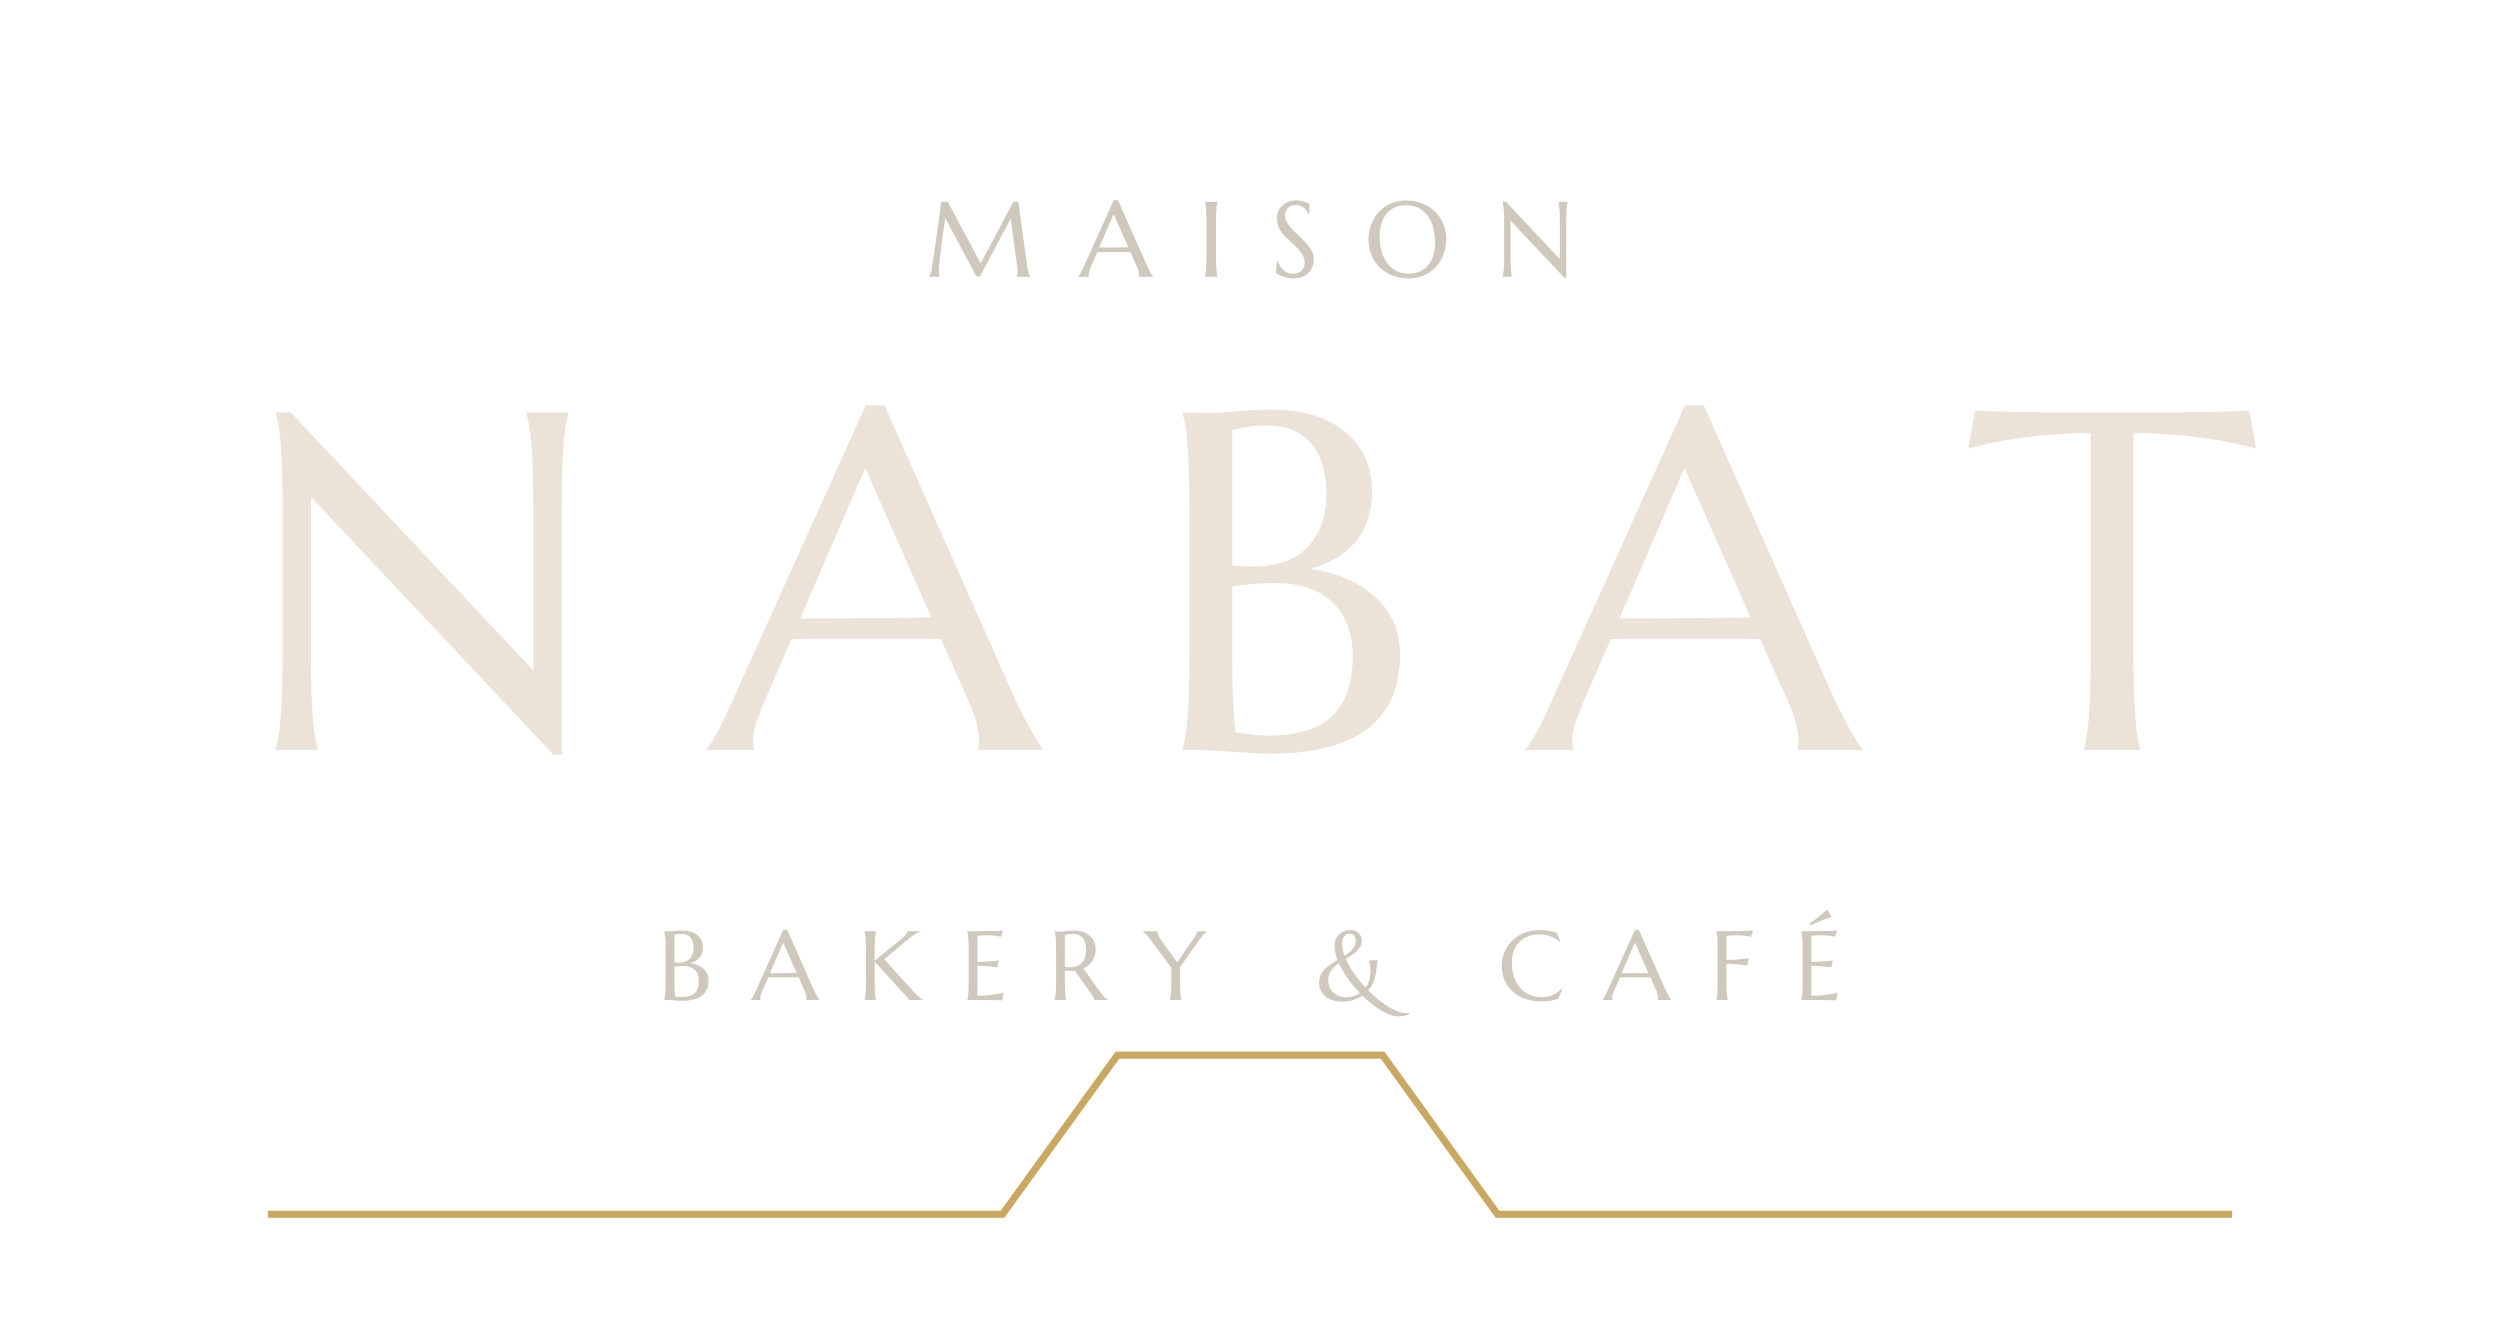
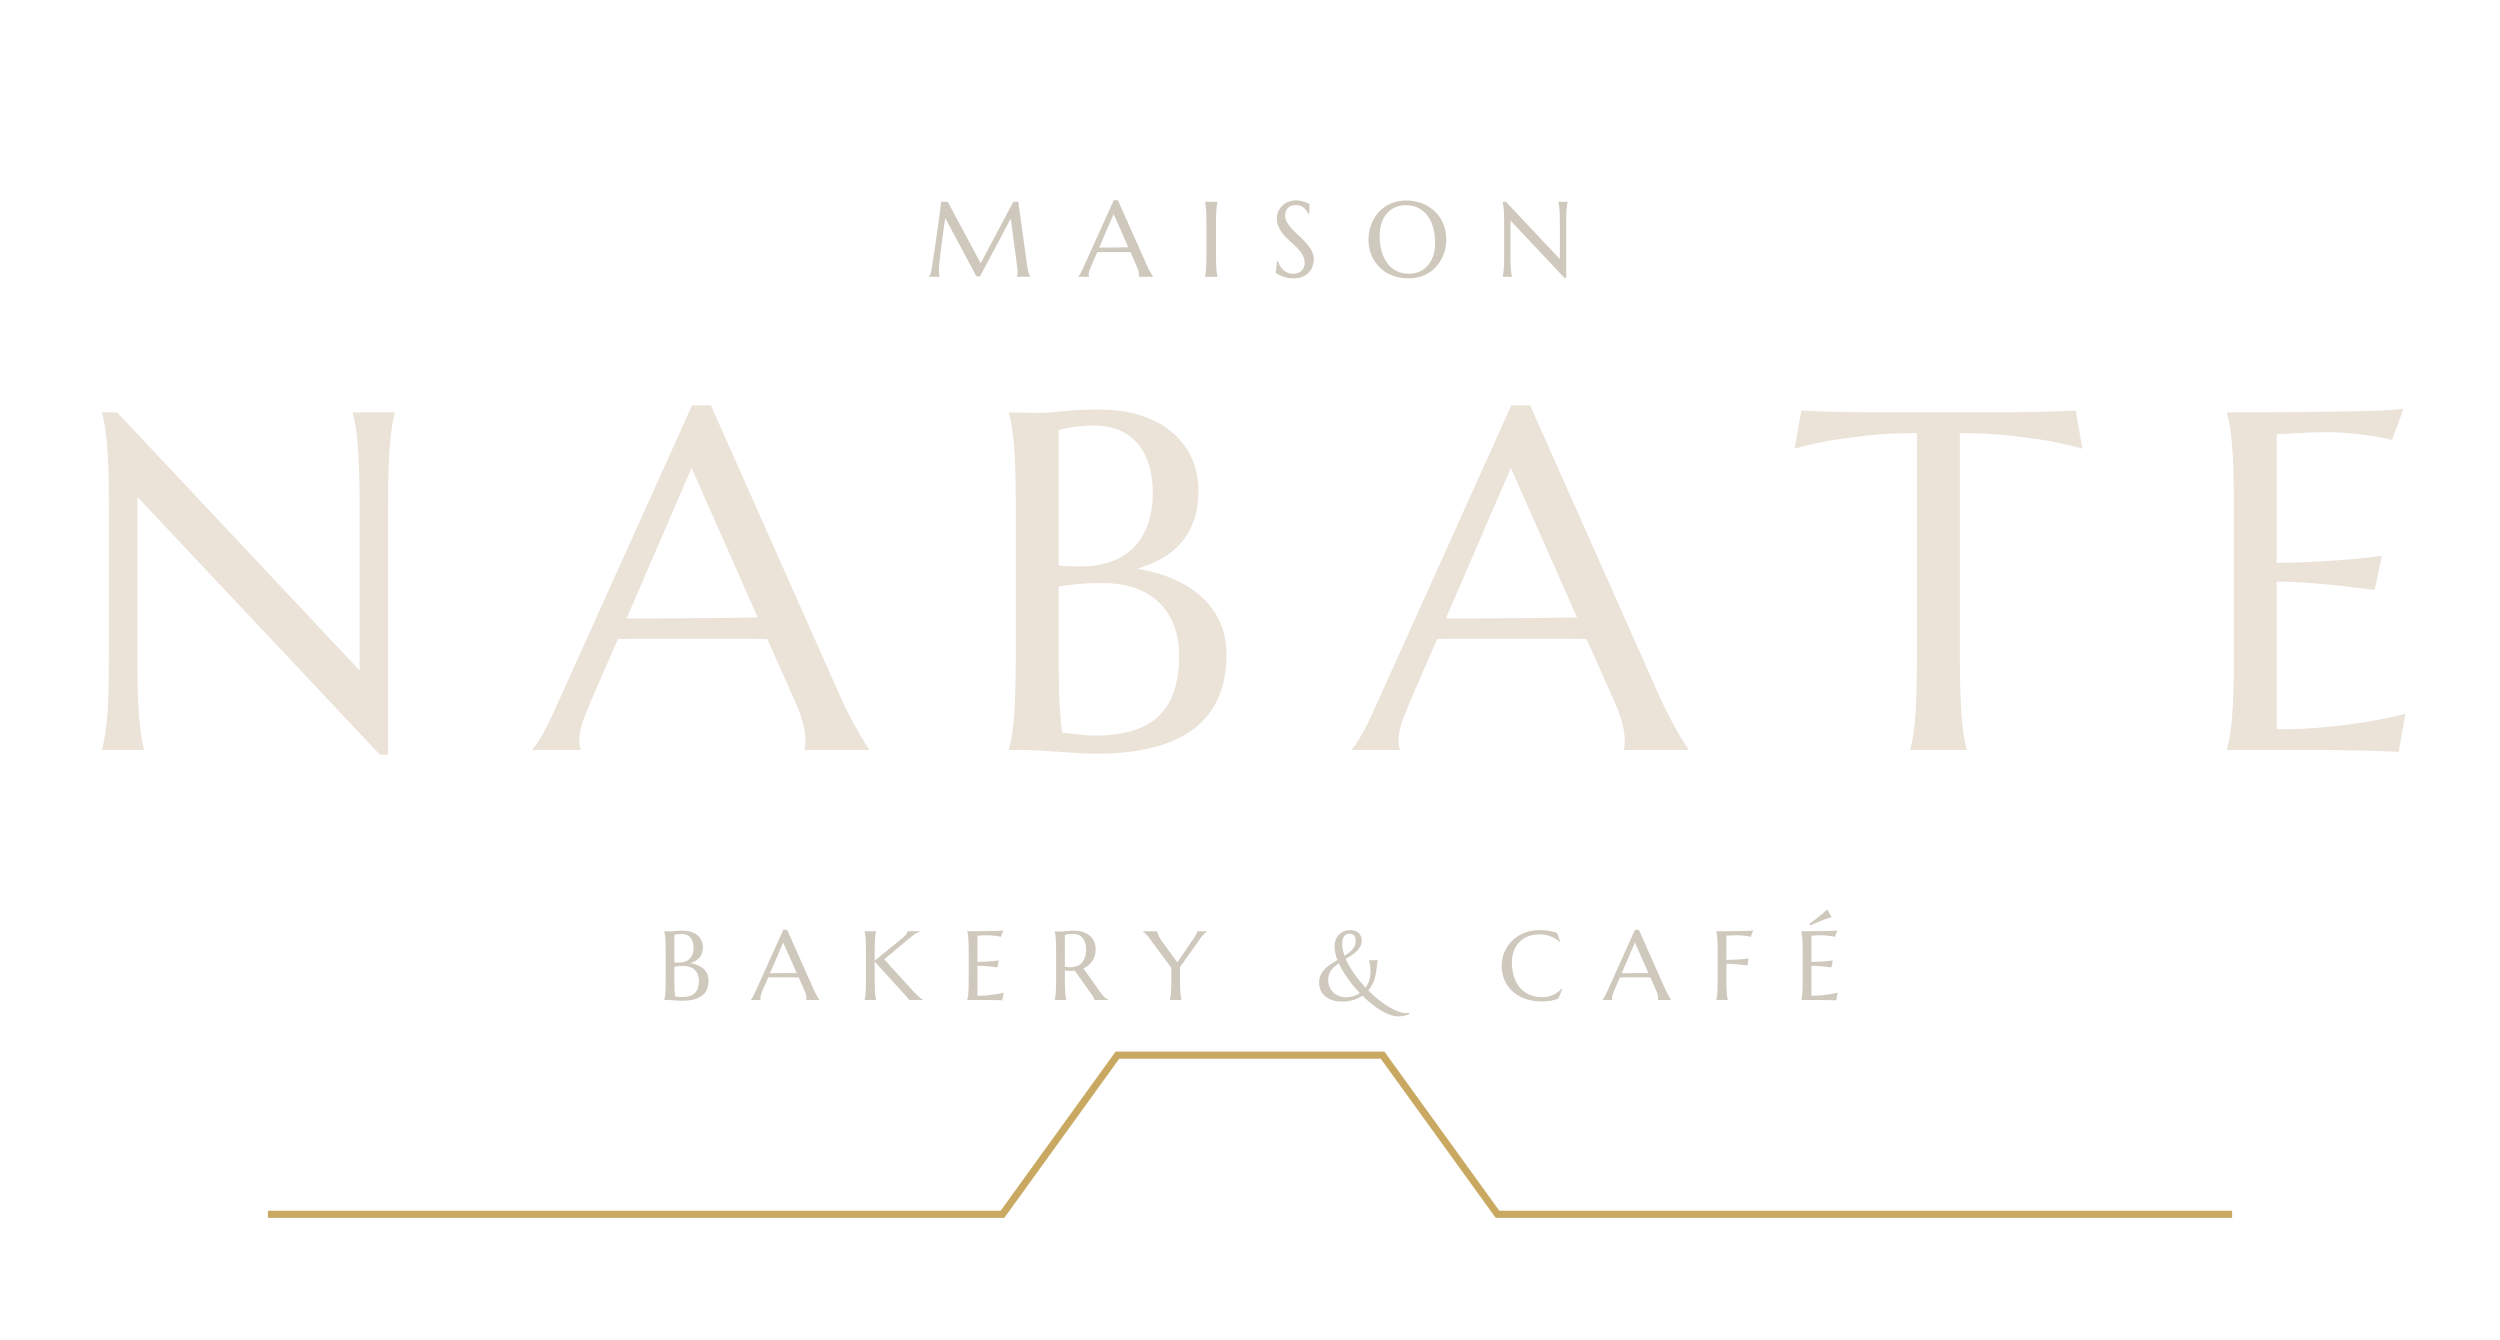
- <svg xmlns="http://www.w3.org/2000/svg" viewBox="0 0 560 300" role="img" aria-label="Maison NABAT">
+ <svg xmlns="http://www.w3.org/2000/svg" viewBox="0 0 560 300" role="img" aria-label="Maison NABATE">
  <path fill="#CFC8BC" d="M208.11 62L208.11 61.95Q208.24 61.77 208.40 61.40Q208.56 61.03 208.66 60.46L208.66 60.46Q208.79 59.64 208.94 58.62Q209.10 57.59 209.27 56.47Q209.44 55.34 209.61 54.17Q209.78 52.99 209.94 51.85Q210.10 50.70 210.25 49.64Q210.39 48.58 210.51 47.70Q210.63 46.82 210.70 46.17Q210.78 45.52 210.81 45.20L210.81 45.20L212.30 45.20L219.67 58.98L226.99 45.20L228.10 45.20L230.02 59.12Q230.10 59.77 230.20 60.24Q230.29 60.71 230.38 61.04Q230.48 61.38 230.57 61.60Q230.65 61.81 230.74 61.95L230.74 61.95L230.74 62L227.78 62L227.78 61.95Q227.84 61.82 227.89 61.53Q227.95 61.24 227.95 60.83L227.95 60.83Q227.95 60.68 227.93 60.52Q227.92 60.36 227.90 60.17L227.90 60.17L226.41 48.95L219.50 61.95L218.69 61.86L211.73 48.83Q211.32 51.61 211.01 53.96L211.01 53.96Q210.88 54.97 210.76 55.97Q210.63 56.97 210.53 57.84Q210.43 58.71 210.37 59.37Q210.31 60.03 210.31 60.35L210.31 60.35Q210.31 60.75 210.33 61.05Q210.36 61.36 210.38 61.57L210.38 61.57Q210.42 61.81 210.45 62L210.45 62L208.11 62ZM258.29 62L255.08 62L255.08 61.95Q255.10 61.89 255.11 61.78Q255.12 61.66 255.12 61.57L255.12 61.57Q255.12 61.20 255.02 60.76Q254.92 60.32 254.64 59.67L254.64 59.67L253.23 56.48Q252.57 56.46 251.48 56.46Q250.39 56.46 249.12 56.46L249.12 56.46Q248.20 56.46 247.34 56.46Q246.48 56.46 245.78 56.48L245.78 56.48L244.44 59.57Q244.26 60.01 244.06 60.52Q243.86 61.04 243.86 61.57L243.86 61.57Q243.86 61.72 243.89 61.82Q243.91 61.92 243.93 61.95L243.93 61.95L243.93 62L241.54 62L241.54 61.95Q241.75 61.73 242.07 61.16Q242.39 60.59 242.76 59.74L242.76 59.74L249.48 44.84L250.41 44.84L256.78 59.16Q257.00 59.67 257.24 60.14Q257.48 60.62 257.69 60.99Q257.90 61.37 258.07 61.63Q258.23 61.88 258.29 61.95L258.29 61.95L258.29 62ZM246.22 55.45L247.48 55.45Q248.16 55.45 248.88 55.44Q249.59 55.44 250.28 55.43Q250.96 55.43 251.60 55.42Q252.23 55.41 252.75 55.40L252.75 55.40L249.45 47.96L246.22 55.45ZM269.92 62L269.92 61.95Q269.99 61.71 270.04 61.34Q270.10 60.98 270.15 60.44Q270.20 59.90 270.22 59.16Q270.24 58.41 270.24 57.42L270.24 57.42L270.24 49.79Q270.24 48.79 270.22 48.05Q270.20 47.30 270.15 46.76Q270.10 46.21 270.04 45.85Q269.99 45.49 269.92 45.24L269.92 45.24L269.92 45.20L272.72 45.20L272.72 45.24Q272.65 45.49 272.58 45.85Q272.52 46.21 272.48 46.76Q272.43 47.30 272.41 48.05Q272.38 48.79 272.38 49.79L272.38 49.79L272.38 57.42Q272.38 58.41 272.41 59.16Q272.43 59.90 272.48 60.44Q272.52 60.98 272.58 61.34Q272.65 61.71 272.72 61.95L272.72 61.95L272.72 62L269.92 62ZM293.34 45.68L293.26 47.87L293.00 47.87Q292.91 47.60 292.70 47.26Q292.50 46.92 292.16 46.62Q291.83 46.32 291.36 46.12Q290.88 45.92 290.24 45.92L290.24 45.92Q289.66 45.92 289.22 46.10Q288.77 46.27 288.47 46.59Q288.17 46.91 288.02 47.34Q287.87 47.77 287.87 48.30L287.87 48.30Q287.87 49.14 288.34 49.91Q288.82 50.68 289.53 51.43Q290.25 52.18 291.08 52.93Q291.91 53.68 292.63 54.49Q293.34 55.30 293.82 56.18Q294.29 57.07 294.29 58.09L294.29 58.09Q294.29 58.85 294.03 59.62Q293.76 60.38 293.21 60.99Q292.66 61.60 291.80 61.98Q290.93 62.36 289.73 62.36L289.73 62.36Q289.07 62.36 288.46 62.24Q287.86 62.12 287.35 61.94Q286.84 61.75 286.43 61.54Q286.03 61.33 285.77 61.16L285.77 61.16L286.04 58.57L286.33 58.57Q286.46 59.12 286.76 59.62Q287.05 60.11 287.48 60.49Q287.91 60.88 288.46 61.10Q289.01 61.33 289.66 61.33L289.66 61.33Q290.26 61.33 290.74 61.15Q291.21 60.97 291.55 60.65Q291.89 60.32 292.07 59.88Q292.25 59.43 292.25 58.91L292.25 58.91Q292.25 58.17 291.98 57.54Q291.71 56.91 291.27 56.35Q290.83 55.79 290.28 55.26Q289.72 54.73 289.14 54.20Q288.55 53.67 287.99 53.11Q287.44 52.54 287.00 51.90Q286.56 51.27 286.29 50.53Q286.02 49.80 286.02 48.92L286.02 48.92Q286.02 48.00 286.38 47.25Q286.73 46.51 287.33 45.98Q287.92 45.45 288.67 45.17Q289.42 44.89 290.21 44.89L290.21 44.89Q290.80 44.89 291.29 44.98Q291.78 45.08 292.18 45.21Q292.57 45.34 292.86 45.46Q293.16 45.59 293.34 45.68L293.34 45.68ZM314.92 44.91L314.92 44.91Q316.88 44.91 318.53 45.55Q320.19 46.19 321.40 47.35Q322.61 48.50 323.29 50.12Q323.97 51.73 323.97 53.69L323.97 53.69Q323.97 54.80 323.71 55.88Q323.45 56.96 322.95 57.92Q322.45 58.88 321.73 59.70Q321.00 60.51 320.07 61.10Q319.14 61.70 318.01 62.03Q316.89 62.36 315.59 62.36L315.59 62.36Q313.63 62.36 311.97 61.74Q310.31 61.11 309.11 59.96Q307.90 58.81 307.22 57.20Q306.54 55.59 306.54 53.62L306.54 53.62Q306.54 52.51 306.80 51.43Q307.06 50.35 307.55 49.38Q308.05 48.41 308.77 47.59Q309.49 46.78 310.42 46.18Q311.36 45.58 312.49 45.25Q313.62 44.91 314.92 44.91ZM315.59 61.31L315.59 61.31Q316.89 61.31 317.97 60.84Q319.04 60.37 319.82 59.48Q320.60 58.59 321.04 57.31Q321.47 56.02 321.47 54.39L321.47 54.39Q321.47 52.59 321.05 51.05Q320.64 49.51 319.82 48.38Q319.00 47.25 317.77 46.61Q316.55 45.97 314.92 45.97L314.92 45.97Q313.62 45.97 312.54 46.43Q311.46 46.89 310.68 47.77Q309.90 48.65 309.47 49.93Q309.04 51.21 309.04 52.84L309.04 52.84Q309.04 54.63 309.45 56.18Q309.86 57.73 310.68 58.87Q311.50 60.01 312.73 60.66Q313.96 61.31 315.59 61.31ZM336.59 45.20L337.34 45.20L349.41 58.04L349.41 49.79Q349.41 48.79 349.39 48.05Q349.36 47.30 349.32 46.76Q349.27 46.21 349.20 45.85Q349.14 45.49 349.07 45.24L349.07 45.24L349.07 45.20L351.16 45.20L351.16 45.24Q351.08 45.49 351.03 45.85Q350.97 46.21 350.92 46.76Q350.87 47.30 350.85 48.05Q350.83 48.79 350.83 49.79L350.83 49.79L350.83 62.23L350.42 62.23L338.35 49.40L338.35 57.42Q338.35 58.41 338.37 59.16Q338.39 59.90 338.44 60.44Q338.49 60.98 338.55 61.34Q338.60 61.71 338.67 61.95L338.67 61.95L338.67 62L336.59 62L336.59 61.95Q336.66 61.71 336.72 61.34Q336.79 60.98 336.83 60.44Q336.88 59.90 336.91 59.16Q336.93 58.41 336.93 57.42L336.93 57.42L336.93 49.79Q336.93 48.79 336.91 48.05Q336.88 47.30 336.83 46.76Q336.79 46.21 336.72 45.85Q336.66 45.49 336.59 45.24L336.59 45.24L336.59 45.20Z" />
-   <path fill="#EBE2D8" d="M61.75 92.38L65.13 92.38L119.45 150.18L119.45 113.05Q119.45 108.57 119.34 105.22Q119.24 101.87 119.02 99.42Q118.81 96.97 118.52 95.33Q118.23 93.70 117.92 92.59L117.92 92.59L117.92 92.38L127.30 92.38L127.30 92.59Q126.99 93.70 126.72 95.33Q126.46 96.97 126.25 99.42Q126.04 101.87 125.93 105.22Q125.83 108.57 125.83 113.05L125.83 113.05L125.83 169.05L123.98 169.05L69.66 111.31L69.66 147.38Q69.66 151.86 69.77 155.21Q69.88 158.56 70.09 160.99Q70.30 163.41 70.56 165.05Q70.82 166.68 71.14 167.79L71.14 167.79L71.14 168L61.75 168L61.75 167.79Q62.07 166.68 62.36 165.05Q62.65 163.41 62.86 160.99Q63.07 158.56 63.18 155.21Q63.28 151.86 63.28 147.38L63.28 147.38L63.28 113.05Q63.28 108.57 63.18 105.22Q63.07 101.87 62.86 99.42Q62.65 96.97 62.36 95.33Q62.07 93.70 61.75 92.59L61.75 92.59L61.75 92.38ZM233.57 168L219.12 168L219.12 167.79Q219.22 167.53 219.27 167.00Q219.33 166.47 219.33 166.05L219.33 166.05Q219.33 164.41 218.88 162.44Q218.43 160.46 217.16 157.51L217.16 157.51L210.78 143.16Q207.83 143.06 202.93 143.06Q198.02 143.06 192.33 143.06L192.33 143.06Q188.16 143.06 184.28 143.06Q180.41 143.06 177.30 143.16L177.30 143.16L171.23 157.08Q170.44 159.04 169.55 161.36Q168.65 163.68 168.65 166.05L168.65 166.05Q168.65 166.73 168.75 167.18Q168.86 167.63 168.97 167.79L168.97 167.79L168.97 168L158.21 168L158.21 167.79Q159.16 166.79 160.58 164.23Q162.00 161.67 163.69 157.82L163.69 157.82L193.91 90.80L198.13 90.80L226.76 155.24Q227.76 157.51 228.85 159.64Q229.93 161.78 230.88 163.46Q231.83 165.15 232.56 166.31Q233.30 167.47 233.57 167.79L233.57 167.79L233.57 168ZM179.25 138.52L184.94 138.52Q188.00 138.52 191.22 138.50Q194.44 138.47 197.52 138.44Q200.61 138.42 203.45 138.39Q206.30 138.36 208.62 138.31L208.62 138.31L193.80 104.82L179.25 138.52ZM266.42 147.38L266.42 113.05Q266.42 108.57 266.32 105.22Q266.21 101.87 266.00 99.42Q265.79 96.97 265.50 95.33Q265.21 93.70 264.89 92.59L264.89 92.59L264.89 92.38Q265.95 92.43 267.11 92.43L267.11 92.43Q268.11 92.48 269.35 92.48Q270.59 92.48 271.91 92.48L271.91 92.48Q273.80 92.48 277.05 92.12Q280.29 91.75 285.41 91.75L285.41 91.75Q290.15 91.75 294.16 92.99Q298.17 94.22 301.09 96.54Q304.02 98.87 305.68 102.27Q307.34 105.67 307.34 109.99L307.34 109.99Q307.34 113.63 306.34 116.50Q305.34 119.38 303.52 121.51Q301.70 123.65 299.14 125.10Q296.58 126.55 293.53 127.39L293.53 127.39Q298.01 128.08 301.70 129.69Q305.39 131.30 308.05 133.72Q310.72 136.15 312.17 139.39Q313.62 142.63 313.62 146.59L313.62 146.59Q313.62 157.72 306.29 163.28Q298.96 168.84 284.35 168.84L284.35 168.84Q282.77 168.84 280.66 168.71Q278.55 168.58 276.36 168.42Q274.17 168.26 272.06 168.13Q269.95 168 268.37 168L268.37 168L264.89 168L264.89 167.79Q265.21 166.68 265.50 165.05Q265.79 163.41 266.00 160.99Q266.21 158.56 266.32 155.21Q266.42 151.86 266.42 147.38L266.42 147.38ZM285.77 130.61L285.77 130.61Q282.19 130.61 279.76 130.88Q277.34 131.14 276.02 131.40L276.02 131.40L276.02 147.38Q276.02 153.55 276.23 157.56Q276.44 161.57 276.81 164.10L276.81 164.10Q278.81 164.36 280.82 164.57Q282.82 164.78 284.03 164.78L284.03 164.78Q293.90 164.78 298.46 160.38Q303.02 155.98 303.02 146.85L303.02 146.85Q303.02 143.27 301.94 140.29Q300.86 137.31 298.72 135.15Q296.58 132.98 293.34 131.80Q290.10 130.61 285.77 130.61ZM276.02 96.39L276.02 126.66Q277.50 126.81 278.66 126.84Q279.82 126.87 281.13 126.87L281.13 126.87Q284.72 126.87 287.67 125.84Q290.63 124.81 292.71 122.75Q294.79 120.70 295.95 117.61Q297.11 114.53 297.11 110.41L297.11 110.41Q297.11 106.99 296.27 104.19Q295.42 101.40 293.76 99.42Q292.10 97.44 289.68 96.39Q287.25 95.33 284.14 95.33L284.14 95.33Q282.14 95.33 280.63 95.49Q279.13 95.65 278.08 95.86L278.08 95.86Q276.86 96.07 276.02 96.39L276.02 96.39ZM417.09 168L402.64 168L402.64 167.79Q402.74 167.53 402.79 167.00Q402.85 166.47 402.85 166.05L402.85 166.05Q402.85 164.41 402.40 162.44Q401.95 160.46 400.68 157.51L400.68 157.51L394.30 143.16Q391.35 143.06 386.45 143.06Q381.54 143.06 375.85 143.06L375.85 143.06Q371.68 143.06 367.80 143.06Q363.93 143.06 360.82 143.16L360.82 143.16L354.75 157.08Q353.96 159.04 353.07 161.36Q352.17 163.68 352.17 166.05L352.17 166.05Q352.17 166.73 352.27 167.18Q352.38 167.63 352.49 167.79L352.49 167.79L352.49 168L341.73 168L341.73 167.79Q342.68 166.79 344.10 164.23Q345.52 161.67 347.21 157.82L347.21 157.82L377.43 90.80L381.65 90.80L410.28 155.24Q411.28 157.51 412.37 159.64Q413.45 161.78 414.40 163.46Q415.34 165.15 416.08 166.31Q416.82 167.47 417.09 167.79L417.09 167.79L417.09 168ZM362.77 138.52L368.46 138.52Q371.52 138.52 374.74 138.50Q377.96 138.47 381.04 138.44Q384.13 138.42 386.97 138.39Q389.82 138.36 392.14 138.31L392.14 138.31L377.32 104.82L362.77 138.52ZM468.29 147.38L468.29 97.02Q462.07 97.02 457.06 97.57Q452.05 98.13 448.41 98.76L448.41 98.76Q444.19 99.55 440.87 100.50L440.87 100.50L442.40 91.96Q443.03 92.01 444.30 92.06Q445.56 92.12 447.12 92.17Q448.68 92.22 450.39 92.25Q452.10 92.27 453.63 92.30Q455.16 92.33 456.35 92.35Q457.53 92.38 458.06 92.38L458.06 92.38L488.17 92.38Q488.70 92.38 489.89 92.35Q491.07 92.33 492.60 92.30Q494.13 92.27 495.85 92.25Q497.56 92.22 499.12 92.17Q500.67 92.12 501.94 92.06Q503.20 92.01 503.84 91.96L503.84 91.96L505.36 100.50Q501.99 99.55 497.77 98.76L497.77 98.76Q494.13 98.13 489.12 97.57Q484.11 97.02 477.89 97.02L477.89 97.02L477.89 147.38Q477.89 151.86 478.02 155.21Q478.15 158.56 478.34 160.99Q478.52 163.41 478.81 165.05Q479.10 166.68 479.42 167.79L479.42 167.79L479.42 168L466.82 168L466.82 167.79Q467.13 166.68 467.40 165.05Q467.66 163.41 467.87 160.99Q468.08 158.56 468.19 155.21Q468.29 151.86 468.29 147.38L468.29 147.38Z" />
+   <path fill="#EBE2D8" d="M22.86 92.38L26.24 92.38L80.55 150.18L80.55 113.05Q80.55 108.57 80.45 105.22Q80.34 101.87 80.13 99.42Q79.92 96.97 79.63 95.33Q79.34 93.70 79.02 92.59L79.02 92.59L79.02 92.38L88.41 92.38L88.41 92.59Q88.09 93.70 87.83 95.33Q87.57 96.97 87.36 99.42Q87.15 101.87 87.04 105.22Q86.93 108.57 86.93 113.05L86.93 113.05L86.93 169.05L85.09 169.05L30.77 111.31L30.77 147.38Q30.77 151.86 30.88 155.21Q30.98 158.56 31.19 160.99Q31.40 163.41 31.67 165.05Q31.93 166.68 32.25 167.79L32.25 167.79L32.25 168L22.86 168L22.86 167.79Q23.18 166.68 23.47 165.05Q23.76 163.41 23.97 160.99Q24.18 158.56 24.29 155.21Q24.39 151.86 24.39 147.38L24.39 147.38L24.39 113.05Q24.39 108.57 24.29 105.22Q24.18 101.87 23.97 99.42Q23.76 96.97 23.47 95.33Q23.18 93.70 22.86 92.59L22.86 92.59L22.86 92.38ZM194.67 168L180.22 168L180.22 167.79Q180.33 167.53 180.38 167.00Q180.43 166.47 180.43 166.05L180.43 166.05Q180.43 164.41 179.99 162.44Q179.54 160.46 178.27 157.51L178.27 157.51L171.89 143.16Q168.94 143.06 164.03 143.06Q159.13 143.06 153.43 143.06L153.43 143.06Q149.27 143.06 145.39 143.06Q141.52 143.06 138.41 143.16L138.41 143.16L132.34 157.08Q131.55 159.04 130.65 161.36Q129.76 163.68 129.76 166.05L129.76 166.05Q129.76 166.73 129.86 167.18Q129.97 167.63 130.07 167.79L130.07 167.79L130.07 168L119.32 168L119.32 167.79Q120.26 166.79 121.69 164.23Q123.11 161.67 124.80 157.82L124.80 157.82L155.02 90.80L159.24 90.80L187.87 155.24Q188.87 157.51 189.95 159.64Q191.03 161.78 191.98 163.46Q192.93 165.15 193.67 166.31Q194.41 167.47 194.67 167.79L194.67 167.79L194.67 168ZM140.36 138.52L146.05 138.52Q149.11 138.52 152.33 138.50Q155.54 138.47 158.63 138.44Q161.71 138.42 164.56 138.39Q167.41 138.36 169.73 138.31L169.73 138.31L154.91 104.82L140.36 138.52ZM227.53 147.38L227.53 113.05Q227.53 108.57 227.42 105.22Q227.32 101.87 227.11 99.42Q226.90 96.97 226.61 95.33Q226.32 93.70 226.00 92.59L226.00 92.59L226.00 92.38Q227.05 92.43 228.21 92.43L228.21 92.43Q229.22 92.48 230.45 92.48Q231.69 92.48 233.01 92.48L233.01 92.48Q234.91 92.48 238.15 92.12Q241.40 91.75 246.51 91.75L246.51 91.75Q251.26 91.75 255.27 92.99Q259.27 94.22 262.20 96.54Q265.13 98.87 266.79 102.27Q268.45 105.67 268.45 109.99L268.45 109.99Q268.45 113.63 267.45 116.50Q266.45 119.38 264.63 121.51Q262.81 123.65 260.25 125.10Q257.69 126.55 254.63 127.39L254.63 127.39Q259.12 128.08 262.81 129.69Q266.50 131.30 269.16 133.72Q271.83 136.15 273.28 139.39Q274.73 142.63 274.73 146.59L274.73 146.59Q274.73 157.72 267.40 163.28Q260.07 168.84 245.46 168.84L245.46 168.84Q243.88 168.84 241.77 168.71Q239.66 168.58 237.47 168.42Q235.28 168.26 233.17 168.13Q231.06 168 229.48 168L229.48 168L226.00 168L226.00 167.79Q226.32 166.68 226.61 165.05Q226.90 163.41 227.11 160.99Q227.32 158.56 227.42 155.21Q227.53 151.86 227.53 147.38L227.53 147.38ZM246.88 130.61L246.88 130.61Q243.30 130.61 240.87 130.88Q238.44 131.14 237.13 131.40L237.13 131.40L237.13 147.38Q237.13 153.55 237.34 157.56Q237.55 161.57 237.92 164.10L237.92 164.10Q239.92 164.36 241.92 164.57Q243.93 164.78 245.14 164.78L245.14 164.78Q255.00 164.78 259.56 160.38Q264.13 155.98 264.13 146.85L264.13 146.85Q264.13 143.27 263.04 140.29Q261.96 137.31 259.83 135.15Q257.69 132.98 254.45 131.80Q251.21 130.61 246.88 130.61ZM237.13 96.39L237.13 126.66Q238.60 126.81 239.76 126.84Q240.92 126.87 242.24 126.87L242.24 126.87Q245.83 126.87 248.78 125.84Q251.73 124.81 253.82 122.75Q255.90 120.70 257.06 117.61Q258.22 114.53 258.22 110.41L258.22 110.41Q258.22 106.99 257.38 104.19Q256.53 101.40 254.87 99.42Q253.21 97.44 250.78 96.39Q248.36 95.33 245.25 95.33L245.25 95.33Q243.24 95.33 241.74 95.49Q240.24 95.65 239.18 95.86L239.18 95.86Q237.97 96.07 237.13 96.39L237.13 96.39ZM378.19 168L363.74 168L363.74 167.79Q363.85 167.53 363.90 167.00Q363.95 166.47 363.95 166.05L363.95 166.05Q363.95 164.41 363.51 162.44Q363.06 160.46 361.79 157.51L361.79 157.51L355.41 143.16Q352.46 143.06 347.55 143.06Q342.65 143.06 336.95 143.06L336.95 143.06Q332.79 143.06 328.91 143.06Q325.04 143.06 321.92 143.16L321.92 143.16L315.86 157.08Q315.07 159.04 314.17 161.36Q313.28 163.68 313.28 166.05L313.28 166.05Q313.28 166.73 313.38 167.18Q313.49 167.63 313.59 167.79L313.59 167.79L313.59 168L302.84 168L302.84 167.79Q303.78 166.79 305.21 164.23Q306.63 161.67 308.32 157.82L308.32 157.82L338.54 90.80L342.75 90.80L371.39 155.24Q372.39 157.51 373.47 159.64Q374.55 161.78 375.50 163.46Q376.45 165.15 377.19 166.31Q377.93 167.47 378.19 167.79L378.19 167.79L378.19 168ZM323.88 138.52L329.57 138.52Q332.63 138.52 335.85 138.50Q339.06 138.47 342.15 138.44Q345.23 138.42 348.08 138.39Q350.93 138.36 353.25 138.31L353.25 138.31L338.43 104.82L323.88 138.52ZM429.40 147.38L429.40 97.02Q423.18 97.02 418.17 97.57Q413.16 98.13 409.52 98.76L409.52 98.76Q405.30 99.55 401.98 100.50L401.98 100.50L403.51 91.96Q404.14 92.01 405.41 92.06Q406.67 92.12 408.23 92.17Q409.78 92.22 411.50 92.25Q413.21 92.27 414.74 92.30Q416.27 92.33 417.46 92.35Q418.64 92.38 419.17 92.38L419.17 92.38L449.28 92.38Q449.81 92.38 450.99 92.35Q452.18 92.33 453.71 92.30Q455.24 92.27 456.95 92.25Q458.67 92.22 460.22 92.17Q461.78 92.12 463.04 92.06Q464.31 92.01 464.94 91.96L464.94 91.96L466.47 100.50Q463.10 99.55 458.88 98.76L458.88 98.76Q455.24 98.13 450.23 97.57Q445.22 97.02 439.00 97.02L439.00 97.02L439.00 147.38Q439.00 151.86 439.13 155.21Q439.26 158.56 439.45 160.99Q439.63 163.41 439.92 165.05Q440.21 166.68 440.53 167.79L440.53 167.79L440.53 168L427.92 168L427.92 167.79Q428.24 166.68 428.50 165.05Q428.77 163.41 428.98 160.99Q429.19 158.56 429.29 155.21Q429.40 151.86 429.40 147.38L429.40 147.38ZM498.85 92.38L498.85 92.38Q505.44 92.38 511.96 92.33Q518.47 92.27 523.90 92.19Q529.33 92.12 533.18 91.96Q537.03 91.80 538.40 91.54L538.40 91.54L535.82 98.55Q534.08 98.07 531.76 97.71L531.76 97.71Q529.76 97.39 526.88 97.10Q524.01 96.81 520.26 96.81L520.26 96.81Q519.00 96.81 517.23 96.89Q515.46 96.97 513.83 97.07L513.83 97.07Q511.93 97.18 509.98 97.28L509.98 97.28L509.98 126.08Q515.41 126.02 519.79 125.76Q524.17 125.50 527.22 125.23L527.22 125.23Q530.81 124.92 533.55 124.49L533.55 124.49L531.92 132.14Q528.28 131.67 524.48 131.24L524.48 131.24Q521.21 130.88 517.36 130.58Q513.51 130.29 509.98 130.29L509.98 130.29L509.98 163.36Q516.20 163.36 521.42 162.83Q526.64 162.30 530.55 161.62L530.55 161.62Q535.08 160.88 538.83 159.88L538.83 159.88L537.30 168.42Q536.66 168.37 535.40 168.32Q534.13 168.26 532.58 168.21Q531.02 168.16 529.31 168.13Q527.59 168.11 526.06 168.08Q524.53 168.05 523.35 168.03Q522.16 168 521.63 168L521.63 168L498.85 168L498.85 167.79Q499.17 166.68 499.46 165.05Q499.75 163.41 499.96 160.99Q500.17 158.56 500.28 155.21Q500.38 151.86 500.38 147.38L500.38 147.38L500.38 113.05Q500.38 108.57 500.28 105.22Q500.17 101.87 499.96 99.42Q499.75 96.97 499.46 95.33Q499.17 93.70 498.85 92.59L498.85 92.59L498.85 92.38Z" />
  <path fill="#CFC8BC" d="M149.11 219.80L149.11 212.81Q149.11 211.89 149.09 211.21Q149.07 210.53 149.02 210.03Q148.98 209.53 148.92 209.20Q148.86 208.86 148.80 208.64L148.80 208.64L148.80 208.60Q149.01 208.61 149.25 208.61L149.25 208.61Q149.45 208.62 149.71 208.62Q149.96 208.62 150.23 208.62L150.23 208.62Q150.61 208.62 151.27 208.54Q151.93 208.47 152.98 208.47L152.98 208.47Q153.94 208.47 154.76 208.72Q155.58 208.97 156.17 209.44Q156.77 209.92 157.11 210.61Q157.45 211.30 157.45 212.18L157.45 212.18Q157.45 212.92 157.24 213.51Q157.04 214.10 156.67 214.53Q156.30 214.97 155.78 215.26Q155.25 215.56 154.63 215.73L154.63 215.73Q155.54 215.87 156.30 216.20Q157.05 216.52 157.59 217.02Q158.13 217.51 158.43 218.17Q158.72 218.83 158.72 219.64L158.72 219.64Q158.72 221.91 157.23 223.04Q155.74 224.17 152.76 224.17L152.76 224.17Q152.44 224.17 152.01 224.15Q151.58 224.12 151.13 224.09Q150.69 224.05 150.26 224.03Q149.83 224 149.51 224L149.51 224L148.80 224L148.80 223.96Q148.86 223.73 148.92 223.40Q148.98 223.07 149.02 222.57Q149.07 222.08 149.09 221.40Q149.11 220.71 149.11 219.80L149.11 219.80ZM153.05 216.38L153.05 216.38Q152.32 216.38 151.83 216.44Q151.33 216.49 151.06 216.54L151.06 216.54L151.06 219.80Q151.06 221.06 151.11 221.87Q151.15 222.69 151.23 223.21L151.23 223.21Q151.63 223.26 152.04 223.30Q152.45 223.34 152.70 223.34L152.70 223.34Q154.71 223.34 155.64 222.45Q156.56 221.55 156.56 219.69L156.56 219.69Q156.56 218.96 156.34 218.35Q156.12 217.75 155.69 217.31Q155.25 216.87 154.59 216.63Q153.93 216.38 153.05 216.38ZM151.06 209.41L151.06 215.58Q151.37 215.61 151.60 215.62Q151.84 215.62 152.11 215.62L152.11 215.62Q152.84 215.62 153.44 215.41Q154.04 215.20 154.46 214.78Q154.89 214.36 155.13 213.74Q155.36 213.11 155.36 212.27L155.36 212.27Q155.36 211.57 155.19 211.00Q155.02 210.43 154.68 210.03Q154.34 209.63 153.85 209.41Q153.35 209.20 152.72 209.20L152.72 209.20Q152.31 209.20 152.00 209.23Q151.70 209.26 151.48 209.30L151.48 209.30Q151.24 209.35 151.06 209.41L151.06 209.41ZM183.54 224L180.60 224L180.60 223.96Q180.62 223.90 180.63 223.80Q180.64 223.69 180.64 223.60L180.64 223.60Q180.64 223.27 180.55 222.87Q180.46 222.46 180.20 221.86L180.20 221.86L178.90 218.94Q178.30 218.92 177.30 218.92Q176.30 218.92 175.14 218.92L175.14 218.92Q174.29 218.92 173.50 218.92Q172.71 218.92 172.08 218.94L172.08 218.94L170.84 221.78Q170.68 222.17 170.50 222.65Q170.32 223.12 170.32 223.60L170.32 223.60Q170.32 223.74 170.34 223.83Q170.36 223.92 170.38 223.96L170.38 223.96L170.38 224L168.19 224L168.19 223.96Q168.38 223.75 168.67 223.23Q168.96 222.71 169.31 221.93L169.31 221.93L175.46 208.27L176.32 208.27L182.15 221.40Q182.36 221.86 182.58 222.30Q182.80 222.73 182.99 223.08Q183.19 223.42 183.34 223.66Q183.49 223.89 183.54 223.96L183.54 223.96L183.54 224ZM172.48 218.00L173.64 218.00Q174.26 218.00 174.91 217.99Q175.57 217.98 176.20 217.98Q176.83 217.97 177.41 217.97Q177.99 217.96 178.46 217.95L178.46 217.95L175.44 211.13L172.48 218.00ZM193.66 224L193.66 223.96Q193.73 223.73 193.79 223.40Q193.84 223.07 193.89 222.57Q193.93 222.08 193.95 221.40Q193.97 220.71 193.97 219.80L193.97 219.80L193.97 212.81Q193.97 211.89 193.95 211.21Q193.93 210.53 193.89 210.03Q193.84 209.53 193.79 209.20Q193.73 208.86 193.66 208.64L193.66 208.64L193.66 208.60L196.24 208.60L196.24 208.64Q196.18 208.86 196.12 209.20Q196.06 209.53 196.02 210.03Q195.98 210.53 195.96 211.21Q195.93 211.89 195.93 212.81L195.93 212.81L195.93 215.20L202.20 210.08Q203.25 209.22 203.25 208.60L203.25 208.60L206.27 208.60L206.27 208.64Q205.64 208.79 204.99 209.21Q204.34 209.64 203.61 210.25L203.61 210.25L198.07 214.89L204.74 222.22Q205.16 222.65 205.45 222.93Q205.75 223.22 205.97 223.40Q206.20 223.59 206.39 223.72Q206.57 223.84 206.78 223.96L206.78 223.96L206.78 224L203.63 224Q203.59 223.90 203.49 223.75Q203.38 223.60 203.25 223.44Q203.11 223.28 202.96 223.11Q202.80 222.94 202.66 222.79L202.66 222.79L195.93 215.40L195.93 219.80Q195.93 220.71 195.96 221.40Q195.98 222.08 196.02 222.57Q196.06 223.07 196.12 223.40Q196.18 223.73 196.24 223.96L196.24 223.96L196.24 224L193.66 224ZM216.67 208.60L216.67 208.60Q218.02 208.60 219.34 208.58Q220.67 208.57 221.78 208.56Q222.88 208.54 223.67 208.51Q224.45 208.48 224.73 208.42L224.73 208.42L224.20 209.85Q223.85 209.76 223.38 209.68L223.38 209.68Q222.97 209.62 222.38 209.56Q221.80 209.50 221.04 209.50L221.04 209.50Q220.78 209.50 220.42 209.51Q220.06 209.53 219.72 209.55L219.72 209.55Q219.34 209.57 218.94 209.59L218.94 209.59L218.94 215.46Q220.05 215.45 220.94 215.40Q221.83 215.34 222.45 215.29L222.45 215.29Q223.18 215.22 223.74 215.14L223.74 215.14L223.41 216.70Q222.67 216.60 221.89 216.51L221.89 216.51Q221.23 216.44 220.44 216.38Q219.66 216.32 218.94 216.32L218.94 216.32L218.94 223.05Q220.21 223.05 221.27 222.95Q222.33 222.84 223.13 222.70L223.13 222.70Q224.05 222.55 224.82 222.35L224.82 222.35L224.50 224.09Q224.38 224.08 224.12 224.06Q223.86 224.05 223.54 224.04Q223.23 224.03 222.88 224.03Q222.53 224.02 222.22 224.02Q221.91 224.01 221.66 224.01Q221.42 224 221.31 224L221.31 224L216.67 224L216.67 223.96Q216.74 223.73 216.80 223.40Q216.86 223.07 216.90 222.57Q216.94 222.08 216.96 221.40Q216.99 220.71 216.99 219.80L216.99 219.80L216.99 212.81Q216.99 211.89 216.96 211.21Q216.94 210.53 216.90 210.03Q216.86 209.53 216.80 209.20Q216.74 208.86 216.67 208.64L216.67 208.64L216.67 208.60ZM238.53 217.38L238.53 219.80Q238.53 220.71 238.55 221.40Q238.58 222.08 238.62 222.57Q238.65 223.07 238.71 223.40Q238.77 223.73 238.84 223.96L238.84 223.96L238.84 224L236.26 224L236.26 223.96Q236.32 223.73 236.38 223.40Q236.44 223.07 236.48 222.57Q236.52 222.08 236.54 221.40Q236.57 220.72 236.57 219.80L236.57 219.80L236.57 212.81Q236.57 211.89 236.54 211.21Q236.52 210.53 236.48 210.04Q236.44 209.54 236.38 209.20Q236.32 208.86 236.26 208.64L236.26 208.64L236.26 208.60L236.71 208.64Q236.91 208.66 237.17 208.67Q237.42 208.67 237.69 208.67L237.69 208.67Q238.11 208.67 238.82 208.57Q239.54 208.47 240.64 208.47L240.64 208.47Q241.67 208.47 242.55 208.75Q243.42 209.03 244.07 209.56Q244.71 210.10 245.07 210.88Q245.43 211.66 245.43 212.65L245.43 212.65Q245.43 213.42 245.23 214.08Q245.04 214.74 244.68 215.28Q244.32 215.81 243.81 216.23Q243.31 216.64 242.68 216.92L242.68 216.92L246.45 222.22Q246.73 222.61 246.97 222.90Q247.22 223.19 247.44 223.40Q247.66 223.61 247.86 223.75Q248.06 223.88 248.28 223.96L248.28 223.96L248.28 224L245.17 224Q245.14 223.80 244.97 223.46Q244.79 223.12 244.55 222.79L244.55 222.79L240.75 217.43Q240.50 217.45 240.25 217.46Q240.01 217.48 239.75 217.48L239.75 217.48Q239.45 217.48 239.14 217.46Q238.84 217.44 238.53 217.38L238.53 217.38ZM238.53 209.43L238.53 216.54Q238.82 216.61 239.12 216.64Q239.42 216.66 239.70 216.66L239.70 216.66Q240.50 216.66 241.17 216.42Q241.83 216.18 242.30 215.69Q242.77 215.19 243.03 214.46Q243.28 213.72 243.28 212.73L243.28 212.73Q243.28 211.93 243.10 211.27Q242.92 210.62 242.56 210.16Q242.20 209.70 241.65 209.45Q241.10 209.20 240.37 209.20L240.37 209.20Q239.63 209.20 239.19 209.27Q238.75 209.35 238.53 209.43L238.53 209.43ZM268.80 210.31L264.33 216.61L264.33 219.80Q264.33 220.71 264.35 221.40Q264.37 222.08 264.42 222.57Q264.46 223.07 264.52 223.40Q264.58 223.73 264.64 223.96L264.64 223.96L264.64 224L262.06 224L262.06 223.96Q262.13 223.73 262.19 223.40Q262.25 223.07 262.28 222.57Q262.32 222.08 262.35 221.40Q262.38 220.71 262.38 219.80L262.38 219.80L262.38 216.82L257.57 210.29Q257.33 209.96 257.08 209.68Q256.84 209.40 256.63 209.19Q256.41 208.98 256.24 208.84Q256.07 208.70 255.97 208.64L255.97 208.64L255.97 208.60L259.23 208.60Q259.23 208.84 259.44 209.41Q259.65 209.97 260.19 210.73L260.19 210.73L263.72 215.56L267.17 210.52Q267.35 210.25 267.53 209.97Q267.71 209.69 267.86 209.43Q268.01 209.18 268.11 208.96Q268.20 208.75 268.20 208.60L268.20 208.60L270.29 208.60L270.29 208.64Q270.06 208.84 269.66 209.25Q269.26 209.65 268.80 210.31L268.80 210.31ZM308.17 218.23L308.17 218.23Q307.78 220.37 306.48 221.84L306.48 221.84Q307.57 222.94 308.72 223.87Q309.87 224.79 310.98 225.48Q312.09 226.17 313.13 226.56Q314.16 226.94 315.02 226.94L315.02 226.94Q315.36 226.94 315.70 226.88L315.70 226.88L315.70 227.13Q315.57 227.18 315.37 227.28Q315.16 227.37 314.85 227.46Q314.54 227.54 314.13 227.61Q313.72 227.67 313.19 227.67L313.19 227.67Q312.35 227.67 311.38 227.32Q310.41 226.98 309.37 226.36Q308.32 225.74 307.26 224.89Q306.19 224.04 305.17 223.03L305.17 223.03Q304.23 223.67 303.11 224.01Q301.99 224.35 300.65 224.35L300.65 224.35Q299.45 224.35 298.49 224.05Q297.53 223.75 296.86 223.19Q296.20 222.64 295.84 221.84Q295.48 221.05 295.48 220.06L295.48 220.06Q295.48 219.11 295.83 218.38Q296.19 217.64 296.76 217.05Q297.33 216.46 298.08 215.98Q298.82 215.49 299.59 215.04L299.59 215.04Q299.28 214.24 299.11 213.47Q298.94 212.71 298.94 212.01L298.94 212.01Q298.94 211.16 299.21 210.48Q299.48 209.80 299.96 209.33Q300.43 208.85 301.07 208.60Q301.71 208.34 302.44 208.34L302.44 208.34Q302.97 208.34 303.45 208.49Q303.92 208.64 304.27 208.93Q304.62 209.23 304.82 209.67Q305.03 210.11 305.03 210.69L305.03 210.69Q305.03 211.42 304.72 212.00Q304.41 212.58 303.91 213.06Q303.41 213.55 302.77 213.97Q302.13 214.39 301.44 214.78L301.44 214.78Q301.78 215.59 302.26 216.42Q302.74 217.24 303.31 218.06Q303.88 218.89 304.53 219.68Q305.19 220.48 305.89 221.23L305.89 221.23Q306.40 220.53 306.70 219.64Q306.99 218.75 306.99 217.68L306.99 217.68Q306.99 216.78 306.89 216.17Q306.79 215.57 306.68 215.14L306.68 215.14L306.68 215.09L308.61 215.09L308.61 215.14Q308.54 215.40 308.50 215.71Q308.46 216.03 308.42 216.41Q308.38 216.79 308.32 217.25Q308.27 217.71 308.17 218.23ZM301.46 223.39L301.46 223.39Q302.34 223.39 303.14 223.15Q303.94 222.92 304.61 222.46L304.61 222.46Q303.88 221.69 303.19 220.87Q302.50 220.05 301.90 219.19Q301.30 218.34 300.79 217.47Q300.28 216.61 299.90 215.77L299.90 215.77Q299.40 216.12 298.96 216.49Q298.53 216.87 298.20 217.32Q297.88 217.77 297.69 218.30Q297.51 218.83 297.51 219.47L297.51 219.47Q297.51 220.30 297.80 221.02Q298.10 221.74 298.62 222.27Q299.15 222.80 299.88 223.09Q300.60 223.39 301.46 223.39ZM300.65 211.44L300.65 211.44Q300.65 212.07 300.79 212.73Q300.93 213.39 301.18 214.10L301.18 214.10Q301.71 213.76 302.16 213.41Q302.62 213.05 302.96 212.64Q303.30 212.23 303.49 211.75Q303.68 211.28 303.68 210.71L303.68 210.71Q303.68 210.39 303.60 210.10Q303.52 209.82 303.36 209.60Q303.20 209.38 302.95 209.26Q302.70 209.13 302.36 209.13L302.36 209.13Q301.50 209.13 301.08 209.75Q300.65 210.36 300.65 211.44ZM348.76 208.97L349.49 210.96L349.40 211.00Q348.56 210.23 347.38 209.77Q346.21 209.30 344.80 209.30L344.80 209.30Q343.44 209.30 342.32 209.73Q341.19 210.15 340.38 210.96Q339.57 211.76 339.12 212.94Q338.66 214.11 338.66 215.60L338.66 215.60Q338.66 217.24 339.09 218.67Q339.52 220.09 340.37 221.13Q341.22 222.17 342.49 222.77Q343.77 223.37 345.46 223.37L345.46 223.37Q346.08 223.37 346.69 223.24Q347.30 223.11 347.86 222.86Q348.43 222.60 348.93 222.24Q349.43 221.88 349.84 221.42L349.84 221.42L349.95 221.50L349.09 223.69Q348.29 224 347.32 224.17Q346.34 224.33 345.36 224.33L345.36 224.33Q343.37 224.33 341.72 223.76Q340.07 223.18 338.88 222.13Q337.70 221.08 337.04 219.60Q336.38 218.12 336.38 216.32L336.38 216.32Q336.38 215.30 336.64 214.31Q336.90 213.32 337.41 212.43Q337.91 211.54 338.65 210.79Q339.39 210.05 340.35 209.50Q341.30 208.95 342.44 208.64Q343.58 208.34 344.92 208.34L344.92 208.34Q346.99 208.34 348.76 208.97L348.76 208.97ZM374.32 224L371.38 224L371.38 223.96Q371.40 223.90 371.41 223.80Q371.42 223.69 371.42 223.60L371.42 223.60Q371.42 223.27 371.33 222.87Q371.24 222.46 370.98 221.86L370.98 221.86L369.68 218.94Q369.08 218.92 368.08 218.92Q367.08 218.92 365.92 218.92L365.92 218.92Q365.07 218.92 364.28 218.92Q363.49 218.92 362.86 218.94L362.86 218.94L361.62 221.78Q361.46 222.17 361.28 222.65Q361.10 223.12 361.10 223.60L361.10 223.60Q361.10 223.74 361.12 223.83Q361.14 223.92 361.16 223.96L361.16 223.96L361.16 224L358.97 224L358.97 223.96Q359.16 223.75 359.45 223.23Q359.74 222.71 360.09 221.93L360.09 221.93L366.24 208.27L367.10 208.27L372.93 221.40Q373.14 221.86 373.36 222.30Q373.58 222.73 373.77 223.08Q373.97 223.42 374.12 223.66Q374.27 223.89 374.32 223.96L374.32 223.96L374.32 224ZM363.26 218.00L364.42 218.00Q365.04 218.00 365.69 217.99Q366.35 217.98 366.98 217.98Q367.61 217.97 368.19 217.97Q368.77 217.96 369.24 217.95L369.24 217.95L366.22 211.13L363.26 218.00ZM386.71 215.88L386.71 219.80Q386.71 220.71 386.73 221.40Q386.76 222.08 386.80 222.57Q386.84 223.07 386.90 223.40Q386.95 223.73 387.02 223.96L387.02 223.96L387.02 224L384.44 224L384.44 223.96Q384.51 223.73 384.56 223.40Q384.62 223.07 384.67 222.57Q384.71 222.08 384.73 221.40Q384.75 220.71 384.75 219.80L384.75 219.80L384.75 212.81Q384.75 211.89 384.73 211.21Q384.71 210.53 384.67 210.03Q384.62 209.53 384.56 209.20Q384.51 208.86 384.44 208.64L384.44 208.64L384.44 208.60Q385.33 208.60 386.25 208.59Q387.16 208.58 388.02 208.58Q388.88 208.57 389.65 208.56Q390.42 208.54 391.05 208.53Q391.67 208.51 392.10 208.48Q392.53 208.46 392.71 208.42L392.71 208.42L392.19 209.85Q391.83 209.76 391.36 209.68L391.36 209.68Q390.95 209.62 390.37 209.56Q389.78 209.50 389.02 209.50L389.02 209.50Q388.76 209.50 388.37 209.51Q387.99 209.53 387.61 209.55L387.61 209.55Q387.18 209.57 386.71 209.59L386.71 209.59L386.71 215.02Q387.81 215.01 388.74 214.96Q389.66 214.90 390.33 214.85L390.33 214.85Q391.10 214.78 391.72 214.70L391.72 214.70L391.40 216.25Q390.60 216.16 389.77 216.07L389.77 216.07Q389.06 216.00 388.24 215.94Q387.43 215.88 386.71 215.88L386.71 215.88ZM403.49 208.60L403.49 208.60Q404.83 208.60 406.16 208.58Q407.49 208.57 408.59 208.56Q409.70 208.54 410.48 208.51Q411.27 208.48 411.55 208.42L411.55 208.42L411.02 209.85Q410.66 209.76 410.19 209.68L410.19 209.68Q409.78 209.62 409.20 209.56Q408.61 209.50 407.85 209.50L407.85 209.50Q407.59 209.50 407.23 209.51Q406.87 209.53 406.54 209.55L406.54 209.55Q406.15 209.57 405.76 209.59L405.76 209.59L405.76 215.46Q406.86 215.45 407.75 215.40Q408.65 215.34 409.27 215.29L409.27 215.29Q410.00 215.22 410.56 215.14L410.56 215.14L410.22 216.70Q409.48 216.60 408.71 216.51L408.71 216.51Q408.04 216.44 407.26 216.38Q406.48 216.32 405.76 216.32L405.76 216.32L405.76 223.05Q407.02 223.05 408.09 222.95Q409.15 222.84 409.95 222.70L409.95 222.70Q410.87 222.55 411.63 222.35L411.63 222.35L411.32 224.09Q411.19 224.08 410.93 224.06Q410.68 224.05 410.36 224.04Q410.04 224.03 409.69 224.03Q409.34 224.02 409.03 224.02Q408.72 224.01 408.48 224.01Q408.24 224 408.13 224L408.13 224L403.49 224L403.49 223.96Q403.55 223.73 403.61 223.40Q403.67 223.07 403.71 222.57Q403.76 222.08 403.78 221.40Q403.80 220.71 403.80 219.80L403.80 219.80L403.80 212.81Q403.80 211.89 403.78 211.21Q403.76 210.53 403.71 210.03Q403.67 209.53 403.61 209.20Q403.55 208.86 403.49 208.64L403.49 208.64L403.49 208.60ZM409.28 203.73L410.27 205.41Q409.47 205.67 408.66 205.97L408.66 205.97Q408.30 206.10 407.91 206.25Q407.53 206.40 407.13 206.58Q406.73 206.75 406.33 206.93Q405.93 207.10 405.56 207.30L405.56 207.30L405.33 206.90Q406.02 206.44 406.72 205.89Q407.41 205.34 407.99 204.86L407.99 204.86Q408.66 204.30 409.28 203.73L409.28 203.73Z" />
  <path d="M60 272H224.56L250.3 236.36H309.7L335.44 272H500" fill="none" stroke="#C9A961" stroke-width="1.6" />
</svg>
